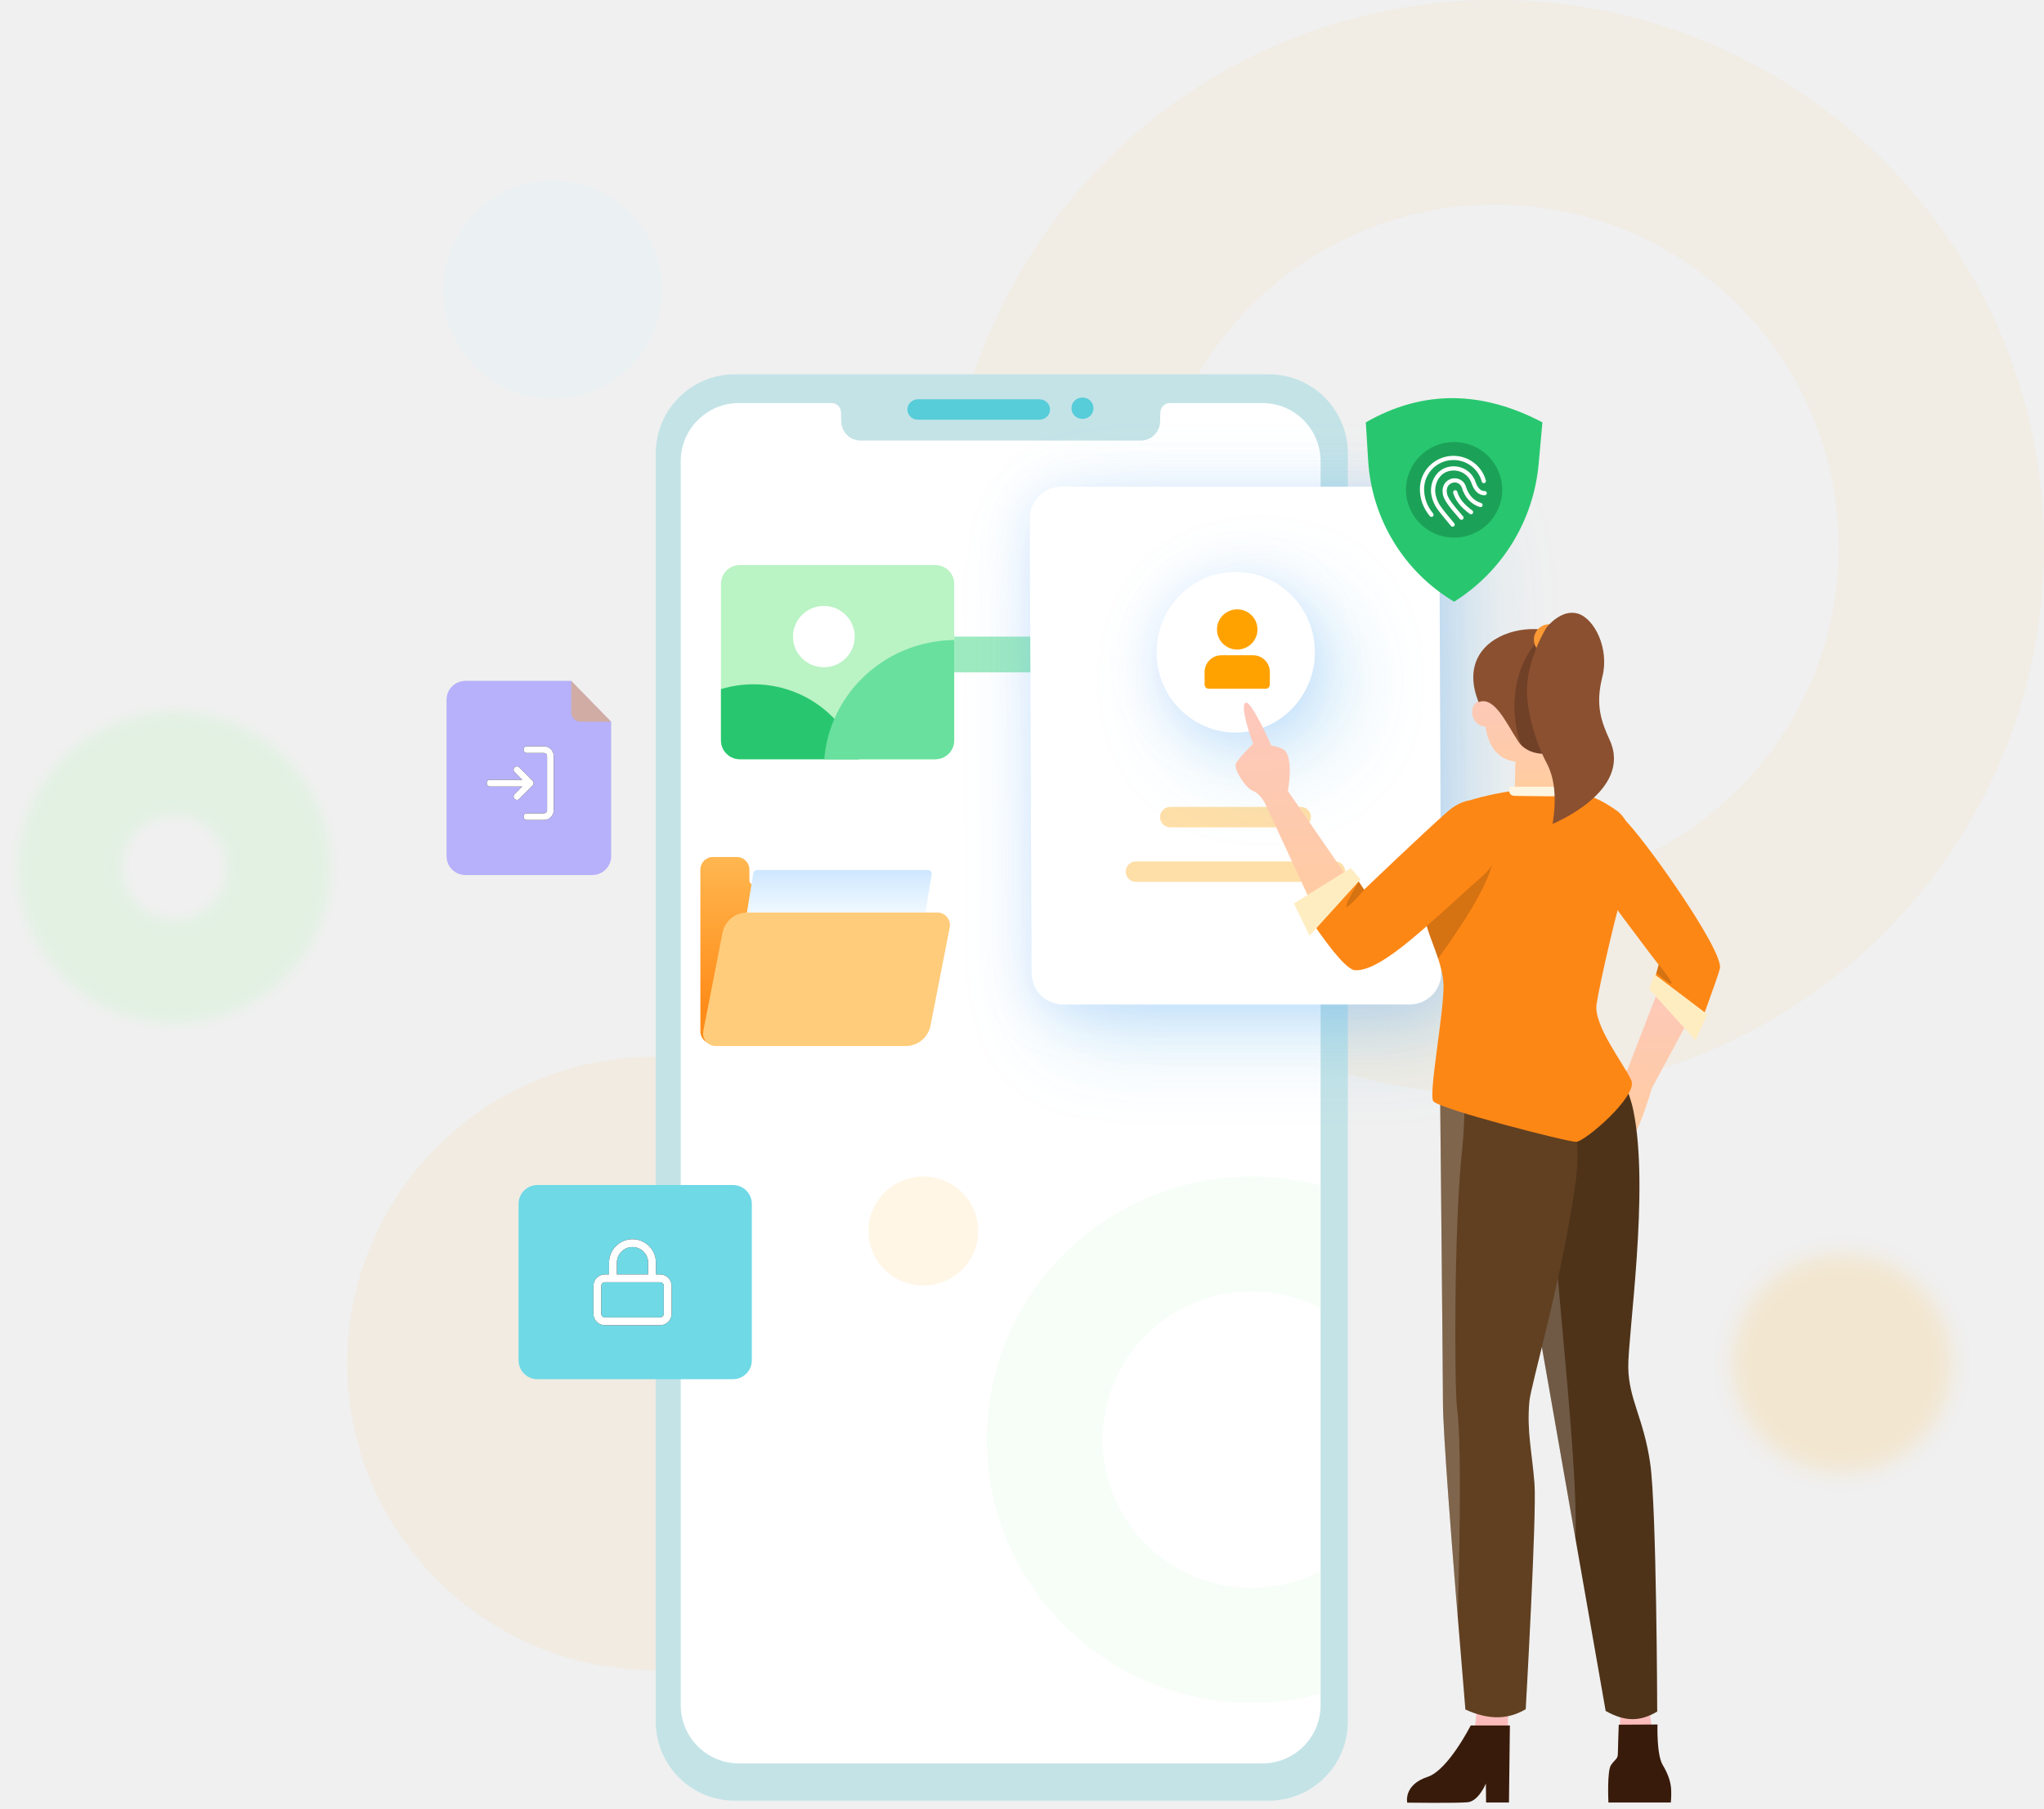
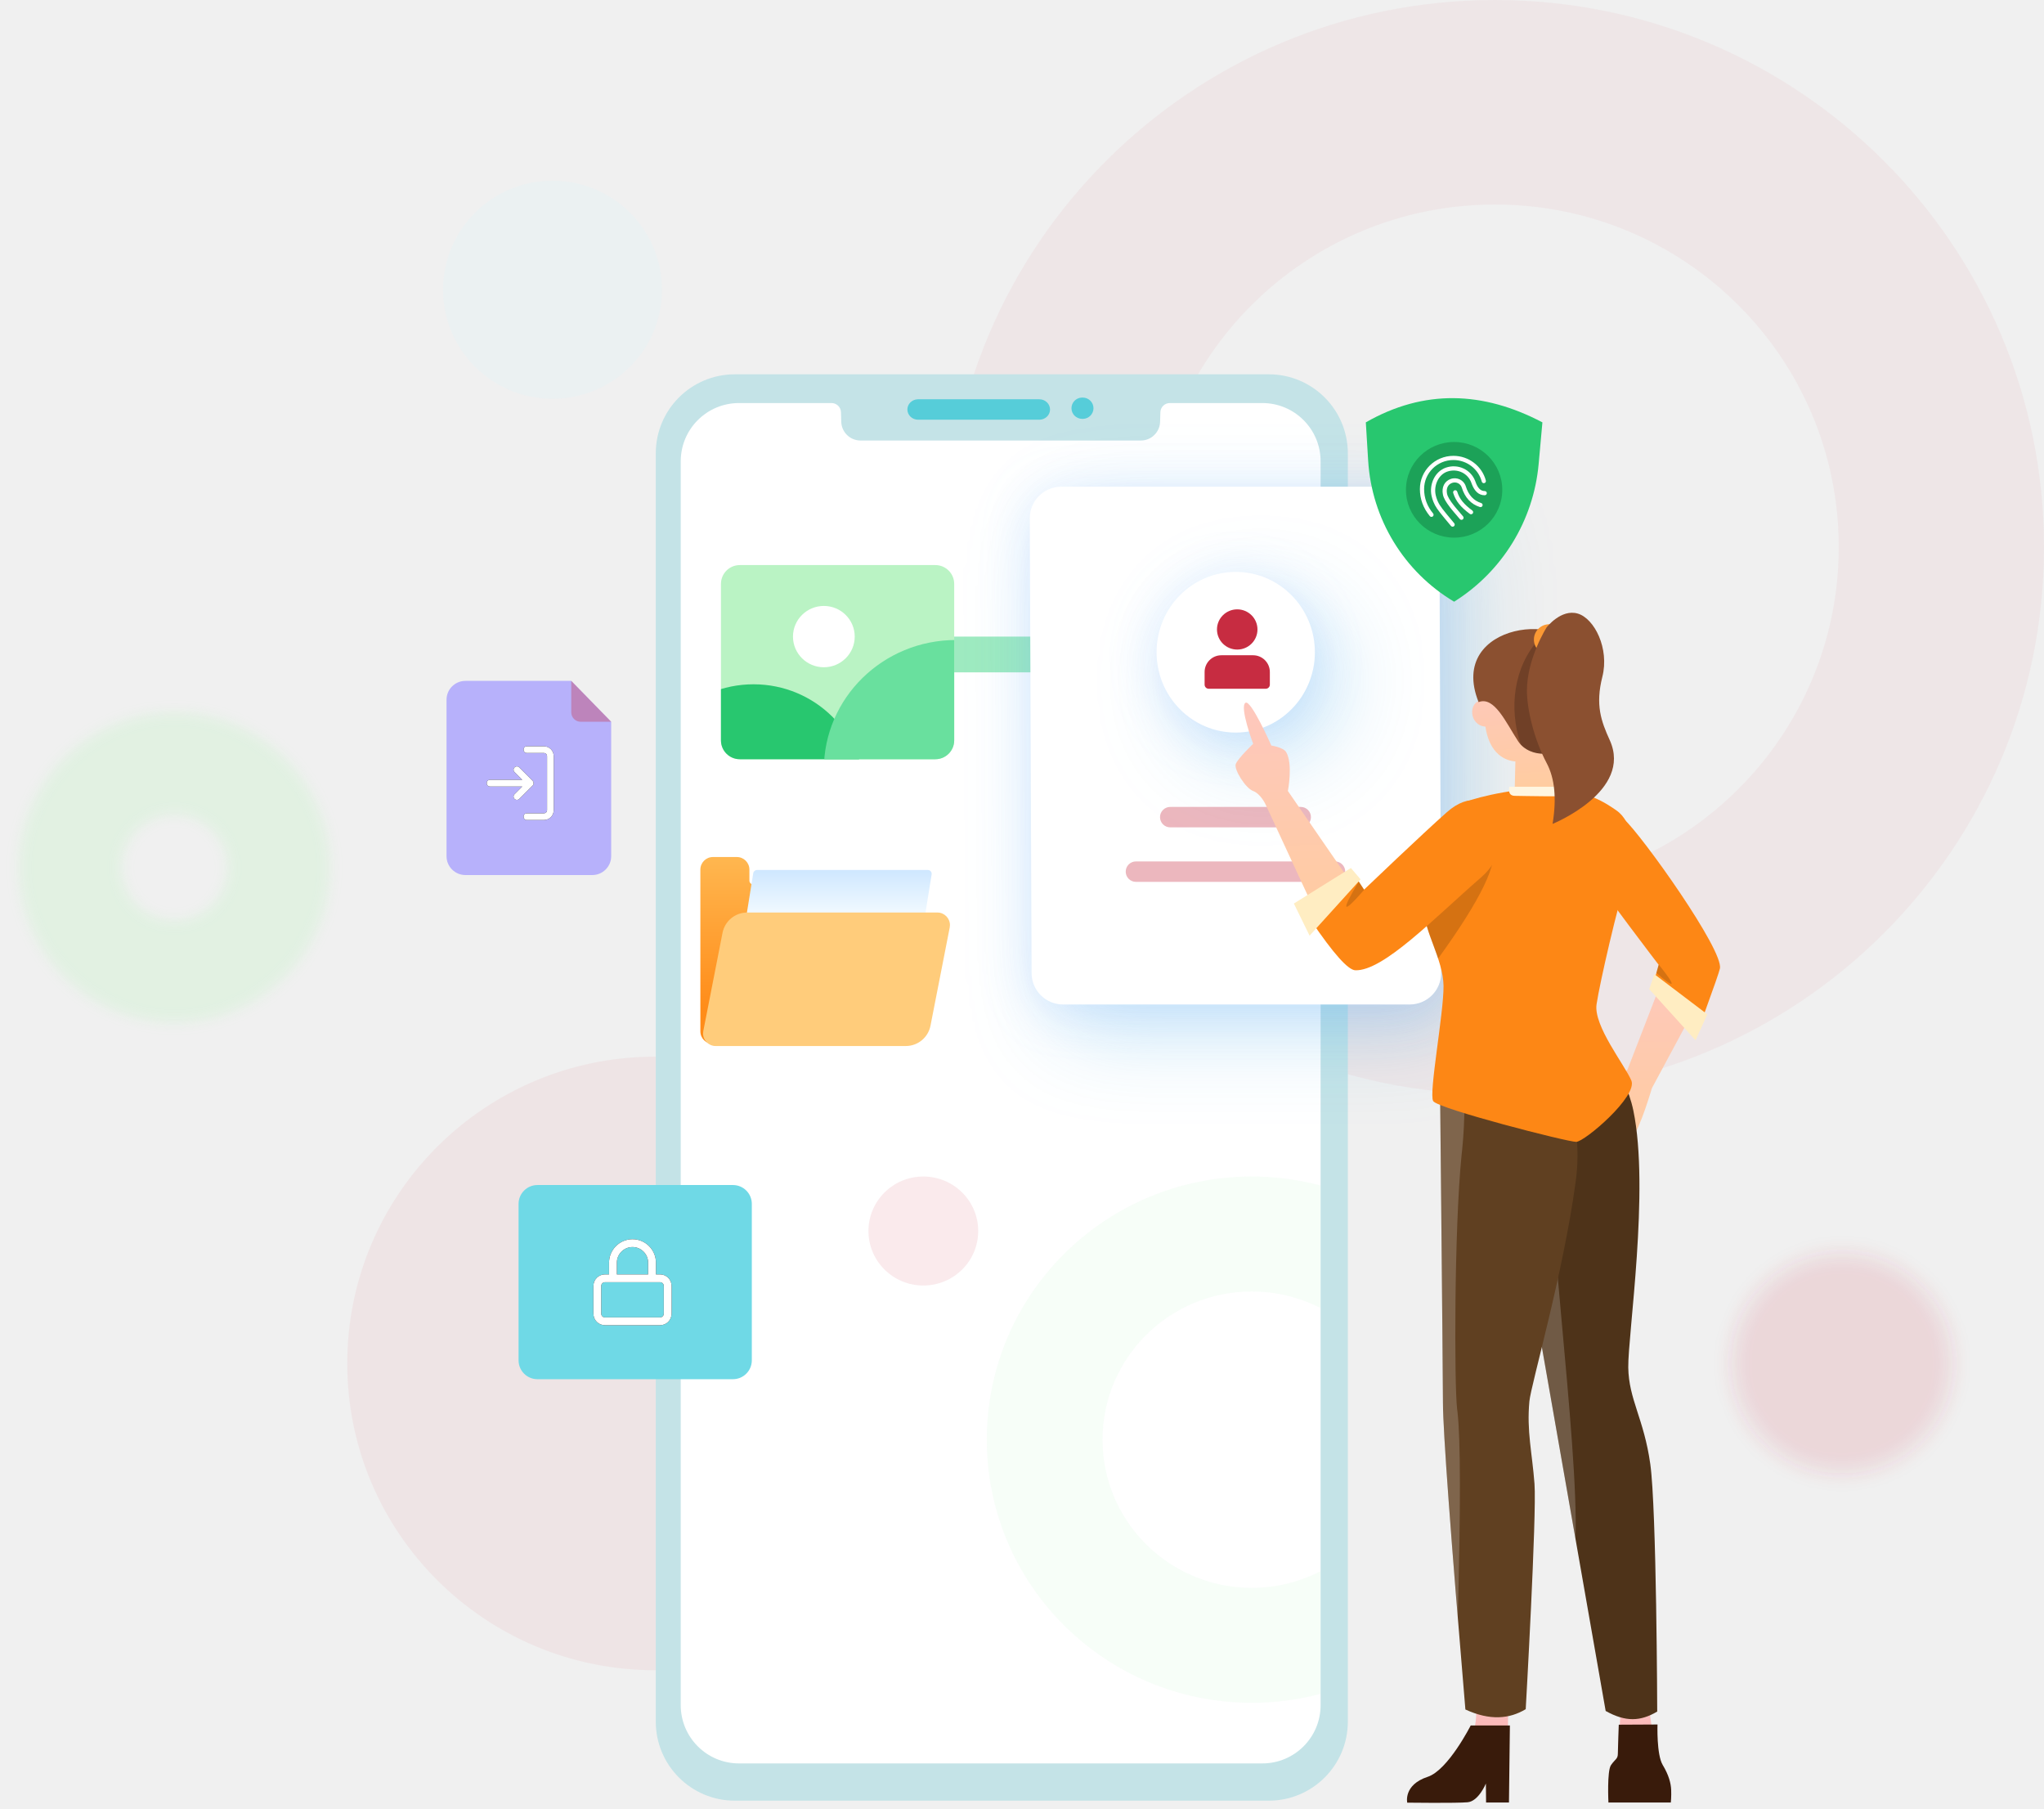
<svg xmlns="http://www.w3.org/2000/svg" xmlns:xlink="http://www.w3.org/1999/xlink" width="650px" height="575px" viewBox="0 0 650 575" version="1.1">
  <defs>
    <filter x="-6.1%" y="-6.1%" width="112.1%" height="112.2%" filterUnits="objectBoundingBox" id="filter-1">
      <feGaussianBlur stdDeviation="2" in="SourceGraphic" />
    </filter>
    <filter x="-12.9%" y="-13.0%" width="125.9%" height="126.0%" filterUnits="objectBoundingBox" id="filter-2">
      <feGaussianBlur stdDeviation="3" in="SourceGraphic" />
    </filter>
    <path d="M18.522,0 L47.957,0 C49.58,-4.62229605e-15 50.908,1.291 50.956,2.913 L51.044,5.956 C51.141,9.274 53.858,11.913 57.176,11.913 L146.307,11.913 C149.625,11.913 152.342,9.274 152.439,5.956 L152.528,2.913 C152.575,1.291 153.903,7.42204646e-16 155.526,0 L184.961,0 C195.191,-1.87911363e-15 203.483,8.293 203.483,18.522 L203.483,413.967 C203.483,424.196 195.191,432.489 184.961,432.489 L18.522,432.489 C8.293,432.489 -5.85268494e-15,424.196 0,413.967 L0,18.522 C2.29997126e-15,8.293 8.293,-1.67360005e-15 18.522,0 Z" id="path-3" />
    <linearGradient x1="50%" y1="81.177%" x2="50%" y2="-34.513%" id="linearGradient-5">
      <stop stop-color="#FF8C19" offset="0%" />
      <stop stop-color="#FFC967" offset="100%" />
    </linearGradient>
    <linearGradient x1="62.11%" y1="31.381%" x2="62.11%" y2="-27.478%" id="linearGradient-6">
      <stop stop-color="#F8FDFF" offset="0%" />
      <stop stop-color="#AAD4FF" offset="100%" />
    </linearGradient>
    <path d="M23.444,4.262 L23.444,21.308 C23.444,23.12 22.058,24.505 20.247,24.505 L14.919,24.505 C14.279,24.505 13.853,24.079 13.853,23.439 C13.853,22.8 14.279,22.374 14.919,22.374 L20.247,22.374 C20.886,22.374 21.312,21.948 21.312,21.308 L21.312,4.262 C21.312,3.622 20.886,3.196 20.247,3.196 L14.919,3.196 C14.279,3.196 13.853,2.77 13.853,2.131 C13.853,1.492 14.279,1.065 14.919,1.065 L20.247,1.065 C22.058,1.065 23.444,2.45 23.444,4.262 Z M16.943,13.211 C17.05,12.998 17.05,12.679 16.943,12.359 C16.837,12.252 16.837,12.146 16.73,12.039 L12.468,7.778 C12.041,7.351 11.402,7.351 10.976,7.778 C10.55,8.204 10.55,8.843 10.976,9.269 L13.427,11.72 L3.197,11.72 C2.557,11.72 2.131,12.146 2.131,12.785 C2.131,13.424 2.557,13.85 3.197,13.85 L13.427,13.85 L10.976,16.301 C10.55,16.727 10.55,17.366 10.976,17.793 C11.189,18.006 11.509,18.112 11.722,18.112 C11.935,18.112 12.255,18.006 12.468,17.793 L16.73,13.531 C16.837,13.424 16.943,13.318 16.943,13.211 Z" id="path-7" />
    <path d="M23.621,12.43 L22.378,12.43 L22.378,8.701 C22.378,4.599 19.021,1.243 14.919,1.243 C10.816,1.243 7.459,4.599 7.459,8.701 L7.459,12.43 L6.216,12.43 C4.103,12.43 2.486,14.046 2.486,16.159 L2.486,24.86 C2.486,26.973 4.103,28.589 6.216,28.589 L23.621,28.589 C25.735,28.589 27.351,26.973 27.351,24.86 L27.351,16.159 C27.351,14.046 25.735,12.43 23.621,12.43 Z M9.946,8.701 C9.946,5.966 12.184,3.729 14.919,3.729 C17.654,3.729 19.892,5.966 19.892,8.701 L19.892,12.43 L9.946,12.43 L9.946,8.701 Z M24.864,24.86 C24.864,25.606 24.367,26.103 23.621,26.103 L6.216,26.103 C5.47,26.103 4.973,25.606 4.973,24.86 L4.973,16.159 C4.973,15.413 5.47,14.916 6.216,14.916 L23.621,14.916 C24.367,14.916 24.864,15.413 24.864,16.159 L24.864,24.86 Z" id="path-9" />
    <path d="M6,0 L68.175,0 C71.489,8.22077476e-15 74.175,2.686 74.175,6 L74.175,55.729 C74.175,59.043 71.489,61.729 68.175,61.729 L6,61.729 C2.686,61.729 4.82055882e-15,59.043 0,55.729 L0,6 C-4.05812251e-16,2.686 2.686,6.08718376e-16 6,0 Z" id="path-11" />
    <path d="M10.04,1.23119728e-13 L120.283,1.23119728e-13 C125.79,1.22108049e-13 130.261,4.453 130.282,9.96 L130.857,154.572 C130.879,160.095 126.42,164.59 120.897,164.612 C120.884,164.612 120.871,164.612 120.858,164.612 L10.615,164.612 C5.107,164.612 0.637,160.159 0.615,154.652 L0.04,10.04 C0.018,4.517 4.477,0.022 10,7.90395561e-05 C10.013,2.63465709e-05 10.027,1.21345806e-13 10.04,1.23119728e-13 Z" id="path-13" />
    <filter x="-29.4%" y="-22.8%" width="171.0%" height="156.5%" filterUnits="objectBoundingBox" id="filter-14">
      <feOffset dx="8" dy="9" in="SourceAlpha" result="shadowOffsetOuter1" />
      <feGaussianBlur stdDeviation="14" in="shadowOffsetOuter1" result="shadowBlurOuter1" />
      <feColorMatrix values="0 0 0 0 0.076   0 0 0 0 0.583   0 0 0 0 0.879  0 0 0 0.229 0" type="matrix" in="shadowBlurOuter1" result="shadowMatrixOuter1" />
      <feOffset dx="0" dy="2" in="SourceAlpha" result="shadowOffsetOuter2" />
      <feGaussianBlur stdDeviation="7.5" in="shadowOffsetOuter2" result="shadowBlurOuter2" />
      <feColorMatrix values="0 0 0 0 0.504   0 0 0 0 0.7   0 0 0 0 1  0 0 0 0.234 0" type="matrix" in="shadowBlurOuter2" result="shadowMatrixOuter2" />
      <feMerge>
        <feMergeNode in="shadowMatrixOuter1" />
        <feMergeNode in="shadowMatrixOuter2" />
      </feMerge>
    </filter>
    <ellipse id="path-15" cx="25.17" cy="25.545" rx="25.17" ry="25.545" />
    <filter x="-76.5%" y="-73.4%" width="284.7%" height="282.0%" filterUnits="objectBoundingBox" id="filter-16">
      <feOffset dx="8" dy="9" in="SourceAlpha" result="shadowOffsetOuter1" />
      <feGaussianBlur stdDeviation="14" in="shadowOffsetOuter1" result="shadowBlurOuter1" />
      <feColorMatrix values="0 0 0 0 0.076   0 0 0 0 0.583   0 0 0 0 0.879  0 0 0 0.229 0" type="matrix" in="shadowBlurOuter1" result="shadowMatrixOuter1" />
      <feOffset dx="0" dy="2" in="SourceAlpha" result="shadowOffsetOuter2" />
      <feGaussianBlur stdDeviation="7.5" in="shadowOffsetOuter2" result="shadowBlurOuter2" />
      <feColorMatrix values="0 0 0 0 0.504   0 0 0 0 0.7   0 0 0 0 1  0 0 0 0.234 0" type="matrix" in="shadowBlurOuter2" result="shadowMatrixOuter2" />
      <feMerge>
        <feMergeNode in="shadowMatrixOuter1" />
        <feMergeNode in="shadowMatrixOuter2" />
      </feMerge>
    </filter>
    <linearGradient x1="47.254%" y1="-28.186%" x2="50%" y2="91.05%" id="linearGradient-17">
      <stop stop-color="#FDC6C6" offset="0%" />
      <stop stop-color="#FFCCA1" offset="100%" />
    </linearGradient>
    <linearGradient x1="45.754%" y1="-28.186%" x2="50%" y2="91.05%" id="linearGradient-18">
      <stop stop-color="#FDC6C6" offset="0%" />
      <stop stop-color="#FAB2B2" offset="100%" />
    </linearGradient>
    <linearGradient x1="44.57%" y1="-28.186%" x2="50%" y2="91.05%" id="linearGradient-19">
      <stop stop-color="#FDC6C6" offset="0%" />
      <stop stop-color="#FAB2B2" offset="100%" />
    </linearGradient>
    <linearGradient x1="44.089%" y1="-28.186%" x2="50%" y2="91.05%" id="linearGradient-20">
      <stop stop-color="#FDC6C6" offset="0%" />
      <stop stop-color="#FFCCA1" offset="100%" />
    </linearGradient>
    <linearGradient x1="47.844%" y1="-28.186%" x2="50%" y2="91.05%" id="linearGradient-21">
      <stop stop-color="#FDC6C6" offset="0%" />
      <stop stop-color="#FFCCA1" offset="100%" />
    </linearGradient>
  </defs>
  <g id="📝-Pages-New" stroke="none" stroke-width="1" fill="none" fill-rule="evenodd">
    <g id="Forgot-Password" transform="translate(-150, -252)">
      <g id="Illustration" transform="translate(156, 252)">
        <g id="Shape">
-           <path d="M469.402,0 C565.83,0 644,77.871 644,173.93 C644,269.988 565.83,347.859 469.402,347.859 C372.974,347.859 294.804,269.988 294.804,173.93 C294.804,77.871 372.974,0 469.402,0 Z M469.402,65.02 C409.022,65.02 360.074,113.781 360.074,173.93 C360.074,234.078 409.022,282.839 469.402,282.839 C529.782,282.839 578.73,234.078 578.73,173.93 C578.73,113.781 529.782,65.02 469.402,65.02 Z" id="Oval" fill="#FFA200" fill-rule="nonzero" opacity="0.053" />
+           <path d="M469.402,0 C565.83,0 644,77.871 644,173.93 C644,269.988 565.83,347.859 469.402,347.859 C372.974,347.859 294.804,269.988 294.804,173.93 C294.804,77.871 372.974,0 469.402,0 Z M469.402,65.02 C409.022,65.02 360.074,113.781 360.074,173.93 C360.074,234.078 409.022,282.839 469.402,282.839 C529.782,282.839 578.73,234.078 578.73,173.93 C578.73,113.781 529.782,65.02 469.402,65.02 Z" id="Oval" fill="#C72C41" fill-rule="nonzero" opacity="0.053" />
          <path d="M49.497,226.488 C76.833,226.488 98.993,248.563 98.993,275.795 C98.993,303.026 76.833,325.102 49.497,325.102 C22.16,325.102 0,303.026 0,275.795 C0,248.563 22.16,226.488 49.497,226.488 Z M49.497,258.998 C40.184,258.998 32.635,266.518 32.635,275.795 C32.635,285.072 40.184,292.592 49.497,292.592 C58.809,292.592 66.358,285.072 66.358,275.795 C66.358,266.518 58.809,258.998 49.497,258.998 Z" id="Oval" fill="#8BF78F" fill-rule="nonzero" opacity="0.141" filter="url(#filter-1)" />
-           <ellipse id="Oval" fill-opacity="0.061" fill="#FFA200" cx="202.338" cy="433.469" rx="97.905" ry="97.531" />
+           <ellipse id="Oval" fill-opacity="0.061" fill="#C72C41" cx="202.338" cy="433.469" rx="97.905" ry="97.531" />
          <ellipse id="Oval" fill="#CEF5FF" opacity="0.141" cx="169.703" cy="92.112" rx="34.811" ry="34.678" />
-           <ellipse id="Oval" fill-opacity="0.136" fill="#FFA200" filter="url(#filter-2)" cx="579.818" cy="433.469" rx="34.811" ry="34.678" />
+           <ellipse id="Oval" fill-opacity="0.136" fill="#C72C41" filter="url(#filter-2)" cx="579.818" cy="433.469" rx="34.811" ry="34.678" />
        </g>
        <g id="File-Organizer" transform="translate(136, 119)">
          <g id="Phone3" transform="translate(66.53949, 0)">
            <path d="M25.137,0 L194.942,0 C208.825,-2.55022564e-15 220.079,11.254 220.079,25.137 L220.079,428.336 C220.079,442.218 208.825,453.473 194.942,453.473 L25.137,453.473 C11.254,453.473 -4.35134254e-14,442.218 -3.10027211e-14,428.336 L-3.10027211e-14,25.137 C-3.62555852e-14,11.254 11.254,2.55022564e-15 25.137,0 Z" id="Rectangle" fill="#C4E3E7" />
            <g id="Group-48" transform="translate(7.937288, 9.138123)">
              <mask id="mask-4" fill="white">
                <use xlink:href="#path-3" />
              </mask>
              <use id="Rectangle" fill="#FFFFFF" xlink:href="#path-3" />
-               <ellipse id="Oval" fill="#FFA200" opacity="0.099" mask="url(#mask-4)" cx="77.146" cy="263.229" rx="17.453" ry="17.328" />
+               <ellipse id="Oval" fill="#C72C41" opacity="0.099" mask="url(#mask-4)" cx="77.146" cy="263.229" rx="17.453" ry="17.328" />
              <path d="M181.591,245.902 C228.13,245.902 265.856,283.358 265.856,329.562 C265.856,375.765 228.13,413.221 181.591,413.221 C135.053,413.221 97.326,375.765 97.326,329.562 C97.326,283.358 135.053,245.902 181.591,245.902 Z M181.591,282.452 C155.385,282.452 134.141,303.544 134.141,329.562 C134.141,355.579 155.385,376.671 181.591,376.671 C207.797,376.671 229.041,355.579 229.041,329.562 C229.041,303.544 207.797,282.452 181.591,282.452 Z" id="Oval" fill="#C8F5D0" opacity="0.141" mask="url(#mask-4)" />
              <path d="M30.473,74.251 L174.542,74.251 C177.682,74.251 180.228,76.796 180.228,79.936 C180.228,83.076 177.682,85.622 174.542,85.622 L30.473,85.622 C27.333,85.622 24.787,83.076 24.787,79.936 C24.787,76.796 27.333,74.251 30.473,74.251 Z" id="Rectangle" fill-opacity="0.642" fill="#68DE9E" mask="url(#mask-4)" />
            </g>
            <path d="M121.969,7.939 C123.851,7.939 125.378,9.393 125.378,11.188 C125.378,12.942 123.919,14.372 122.094,14.435 L121.969,14.437 L83.424,14.437 C81.541,14.437 80.015,12.982 80.015,11.188 C80.015,9.433 81.474,8.004 83.299,7.941 L83.424,7.939 L121.969,7.939 Z" id="Path" fill="#56CDD9" fill-rule="nonzero" />
            <path d="M135.783,7.397 C137.665,7.397 139.192,8.913 139.192,10.782 C139.192,12.609 137.732,14.098 135.908,14.164 L135.783,14.166 L135.604,14.166 C133.721,14.166 132.195,12.651 132.195,10.782 C132.195,8.954 133.654,7.465 135.479,7.4 L135.604,7.397 L135.783,7.397 Z" id="Path" fill="#56CDD9" fill-rule="nonzero" />
          </g>
          <g id="Group-37" transform="translate(80.72003, 152.6991)">
            <path d="M4,0.764 L11.594,0.764 C13.803,0.764 15.594,2.555 15.594,4.764 L15.594,8.266 C15.594,8.94 16.14,9.486 16.813,9.486 L66.823,9.486 C69.032,9.486 70.823,11.277 70.823,13.486 L70.823,56.184 C70.823,58.393 69.032,60.184 66.823,60.184 L4,60.184 C1.791,60.184 2.705415e-16,58.393 0,56.184 L0,4.764 C-2.705415e-16,2.555 1.791,0.764 4,0.764 Z" id="Rectangle" fill="url(#linearGradient-5)" />
            <path d="M18.019,4.891 L72.341,4.891 C73.015,4.891 73.561,5.436 73.561,6.11 C73.561,6.175 73.555,6.239 73.545,6.303 L65.385,57.095 C65.29,57.686 64.78,58.121 64.181,58.121 L9.859,58.121 C9.186,58.121 8.64,57.575 8.64,56.902 C8.64,56.837 8.645,56.772 8.655,56.708 L16.816,5.916 C16.911,5.325 17.421,4.891 18.019,4.891 Z" id="Rectangle" fill="url(#linearGradient-6)" />
            <path d="M79.292,23.178 L73.179,54.392 C72.444,58.146 69.154,60.854 65.328,60.854 L4.859,60.854 C2.65,60.854 0.859,59.064 0.859,56.854 C0.859,56.596 0.884,56.339 0.934,56.086 L7.047,24.871 C7.782,21.117 11.072,18.409 14.898,18.409 L75.367,18.409 C77.576,18.409 79.367,20.2 79.367,22.409 C79.367,22.667 79.342,22.924 79.292,23.178 Z" id="Rectangle" fill="#FFCC7B" />
          </g>
          <g id="Group-28" transform="translate(0, 97.46753)">
            <path d="M6,0 L39.667,0 L39.667,0 L52.359,12.996 L52.359,55.729 C52.359,59.043 49.673,61.729 46.359,61.729 L6,61.729 C2.686,61.729 1.29399067e-15,59.043 0,55.729 L0,6 C-1.29399067e-15,2.686 2.686,6.08718376e-16 6,0 Z" id="Rectangle" fill="#B7B1FB" />
            <g id="Icon" transform="translate(10.65617, 19.72873)">
              <mask id="mask-8" fill="white">
                <use xlink:href="#path-7" />
              </mask>
              <use id="Mask" fill="#000000" fill-rule="nonzero" xlink:href="#path-7" />
              <g id="Group" mask="url(#mask-8)" fill="#FFFFFF">
                <g id="Icon-Color">
                  <rect id="🎨-Icon-Color" x="0" y="0" width="25.575" height="25.57" />
                </g>
              </g>
            </g>
-             <path d="M52.359,12.996 L42.667,12.996 C41.01,12.996 39.667,11.653 39.667,9.996 L39.667,0 L39.667,0 L52.359,12.996 Z" id="Path" fill="#FFA200" fill-rule="nonzero" opacity="0.34" />
+             <path d="M52.359,12.996 L42.667,12.996 C41.01,12.996 39.667,11.653 39.667,9.996 L39.667,0 L39.667,0 L52.359,12.996 Z" id="Path" fill="#C72C41" fill-rule="nonzero" opacity="0.34" />
          </g>
          <g id="Group" transform="translate(22.90704, 257.7475)">
            <path d="M6,0 L68.175,0 C71.489,7.33259634e-15 74.175,2.686 74.175,6 L74.175,55.729 C74.175,59.043 71.489,61.729 68.175,61.729 L6,61.729 C2.686,61.729 4.82055882e-15,59.043 0,55.729 L0,6 C-4.05812251e-16,2.686 2.686,-2.79460044e-16 6,0 Z" id="Rectangle" fill="#6FD9E6" />
            <g transform="translate(21.31234, 15.98131)" id="Icon">
              <mask id="mask-10" fill="white">
                <use xlink:href="#path-9" />
              </mask>
              <use id="Mask" fill="#000000" fill-rule="nonzero" xlink:href="#path-9" />
              <g id="Group" mask="url(#mask-10)" fill="#FFFFFF">
                <g id="Icon-Color">
                  <rect id="🎨-Icon-Color" x="0" y="0" width="29.837" height="29.832" />
                </g>
              </g>
            </g>
          </g>
          <g id="Group-34" transform="translate(87.2649, 60.64646)">
            <mask id="mask-12" fill="white">
              <use xlink:href="#path-11" />
            </mask>
            <use id="Rectangle" fill="#BAF3C4" fill-rule="nonzero" xlink:href="#path-11" />
            <ellipse id="Oval" fill="#FFFFFF" mask="url(#mask-12)" cx="32.724" cy="22.742" rx="9.817" ry="9.747" />
            <ellipse id="Oval" fill="#28C76F" mask="url(#mask-12)" cx="10.363" cy="73.101" rx="35.451" ry="35.197" />
            <ellipse id="Oval" fill="#69E09E" mask="url(#mask-12)" cx="74.721" cy="64.978" rx="41.996" ry="41.153" />
          </g>
          <g id="Group-23" transform="translate(185.4379, 35.7381)">
            <g id="Rectangle">
              <use fill="black" fill-opacity="1" filter="url(#filter-14)" xlink:href="#path-13" />
              <use fill="#FFFFFF" fill-rule="evenodd" xlink:href="#path-13" />
            </g>
-             <path d="M44.7,101.799 L86.198,101.799 C87.992,101.799 89.447,103.254 89.447,105.048 C89.447,106.843 87.992,108.297 86.198,108.297 L44.7,108.297 C42.905,108.297 41.451,106.843 41.451,105.048 C41.451,103.254 42.905,101.799 44.7,101.799 Z" id="Rectangle" fill="#FFA200" fill-rule="nonzero" opacity="0.34" />
-             <path d="M33.792,119.127 L97.106,119.127 C98.9,119.127 100.355,120.582 100.355,122.376 C100.355,124.17 98.9,125.625 97.106,125.625 L33.792,125.625 C31.997,125.625 30.543,124.17 30.543,122.376 C30.543,120.582 31.997,119.127 33.792,119.127 Z" id="Rectangle" fill="#FFA200" fill-rule="nonzero" opacity="0.34" />
+             <path d="M44.7,101.799 L86.198,101.799 C87.992,101.799 89.447,103.254 89.447,105.048 C89.447,106.843 87.992,108.297 86.198,108.297 L44.7,108.297 C42.905,108.297 41.451,106.843 41.451,105.048 C41.451,103.254 42.905,101.799 44.7,101.799 Z" id="Rectangle" fill="#C72C41" fill-rule="nonzero" opacity="0.34" />
+             <path d="M33.792,119.127 L97.106,119.127 C98.9,119.127 100.355,120.582 100.355,122.376 C100.355,124.17 98.9,125.625 97.106,125.625 L33.792,125.625 C31.997,125.625 30.543,124.17 30.543,122.376 C30.543,120.582 31.997,119.127 33.792,119.127 Z" id="Rectangle" fill="#C72C41" fill-rule="nonzero" opacity="0.34" />
            <g id="Icon8" transform="translate(40.36002, 27.07431)">
              <g id="Oval">
                <use fill="black" fill-opacity="1" filter="url(#filter-16)" xlink:href="#path-15" />
                <use fill="#FFFFFF" fill-rule="evenodd" xlink:href="#path-15" />
              </g>
-               <g id="Group-70" transform="translate(15.27136, 11.9127)" fill="#FFA200">
+               <g id="Group-70" transform="translate(15.27136, 11.9127)" fill="#C72C41">
                <path d="M15.42,14.595 C18.362,14.595 20.747,16.98 20.747,19.922 L20.747,23.937 C20.747,24.662 20.16,25.249 19.436,25.249 L1.312,25.249 C0.587,25.249 4.12501135e-12,24.662 4.12470058e-12,23.937 L4.12470058e-12,19.922 C4.12434028e-12,16.98 2.385,14.595 5.327,14.595 L15.42,14.595 Z M10.374,9.84101689e-13 C13.93,9.84101689e-13 16.812,2.862 16.812,6.393 C16.812,9.923 13.93,12.785 10.374,12.785 C6.818,12.785 3.935,9.923 3.935,6.393 C3.935,2.862 6.818,9.84101689e-13 10.374,9.84101689e-13 Z" id="Combined-Shape" />
              </g>
            </g>
          </g>
          <g id="Wom3.5" transform="translate(250.8866, 75.80808)">
            <g id="RArm" transform="translate(108.67, 62.11956)">
              <path d="M16.18,83.5 C16.18,83.5 4.596,96.075 5.402,97.208 C6.208,98.348 12.211,95.304 12.211,95.304 C12.211,95.304 5.18,108.257 6.805,109.143 C8.428,110.03 16.389,107.671 18.731,104.956 C21.072,102.242 24.232,88.977 24.232,88.977 L41.036,53.598 L27.366,49.653 L16.18,83.5 Z" id="Path" fill="url(#linearGradient-17)" transform="translate(23.19889, 79.49308) rotate(2.866471) translate(-23.19889, -79.49308) " />
              <path d="M3.532,19.378 C8.654,27.28 25.898,49.801 25.898,49.801 C25.898,49.801 25.479,51.299 24.642,54.294 L40.488,65.08 C43.49,56.848 45.121,52.154 45.381,50.996 C46.669,45.266 20.635,8.699 14.806,3.415 C5.627,-4.905 -4.297,7.302 3.532,19.378 Z" id="Path" fill="#FD8715" />
              <path d="M30.02,55.78 C30.217,55.398 28.851,53.378 25.924,49.72 L25.18,52.389 C28.209,55.031 29.823,56.161 30.02,55.78 Z" id="Path" fill-opacity="0.16" fill="#000000" />
              <polygon id="Path-70" fill="#FFEDC2" points="24.543 52.787 41.379 65.551 37.627 73.806 22.907 57.55" />
            </g>
            <g id="RLeg" transform="translate(80.353, 132.6765)">
              <polygon id="Path" fill="url(#linearGradient-18)" points="42.233 214.54 41.298 230.358 53.285 230.668 51.032 214.54" />
              <path d="M42.526,220.771 C42.526,220.771 42.863,230.297 40.876,233.623 C38.876,236.949 38.27,239.527 38.182,241.516 C38.087,243.648 38.29,245.58 38.29,245.58 L58.131,245.58 C58.131,245.58 58.627,235.558 57.313,233.668 C55.999,231.778 55.137,231.745 55.137,230.076 C55.127,228.406 54.843,220.834 54.843,220.834 L42.526,220.771 Z" id="Path" fill="#391B0B" transform="translate(48.18969, 233.1756) scale(-1, 1) translate(-48.18969, -233.1756) " />
              <path d="M0,3.356 L31.096,-1.23119728e-13 L31.554,0.422 C33.77,2.518 43.402,12.255 46.169,25.563 C51.394,50.688 44.401,97.093 44.556,107.269 C44.703,117.444 49.547,123.584 51.559,137.971 C53.572,152.359 53.762,216.658 53.762,216.658 C48.426,219.798 43.73,220.023 37.368,216.47 L0,3.356 Z" id="Path" fill="#4E3319" />
              <path d="M27.777,161.771 L8.33198129e-14,3.356 L17.29,1.49 C18.06,56.523 28.812,130.913 27.777,161.771 Z" id="Path" fill-opacity="0.192" fill="#FFFFFF" />
            </g>
            <g id="LLeg" transform="translate(53.82427, 137.0356)">
              <path d="M32.898,208.517 L22.676,208.682 C23.124,215.705 22.038,220.406 19.418,222.785 L19.203,222.971 C14.457,226.92 32.765,225.495 32.765,225.495 L32.898,208.517 Z" id="Path" fill="url(#linearGradient-19)" />
              <path d="M0.716,216.729 L1.01,241.212 L8.289,241.217 L8.352,235.185 C8.352,235.185 10.648,240.809 14.157,241.134 C17.677,241.459 33.359,241.26 33.359,241.26 C33.359,241.26 34.662,235.612 26.856,233.047 C20.363,230.916 13.184,216.729 13.184,216.729 L0.716,216.729 Z" id="Path" fill="#391B0B" transform="translate(17.07846, 229.0246) scale(-1, 1) translate(-17.07846, -229.0246) " />
              <path d="M11.104,1.175 L46.022,0 L46.283,0.48 C47.977,3.67 57.261,22.351 54.395,43.584 C50.371,73.388 40.142,108.327 39.641,113.665 C38.748,123.181 40.534,130.072 41.266,139.901 C41.998,149.73 38.474,211.547 38.474,211.547 C33.292,214.641 27.126,215.249 19.287,211.641 C14.569,155.663 12.193,123.244 12.158,114.385 C12.106,101.097 11.104,1.175 11.104,1.175 Z" id="Path" fill="#604021" />
              <path d="M18.289,33.411 L18.057,35.619 C15.73,58.905 15.748,108.354 16.649,115.98 L16.772,116.963 C17.772,125.569 17.804,147.416 16.87,182.506 L15.653,167.364 C13.347,138.228 12.183,120.568 12.158,114.385 L12.116,107.986 C11.915,82.112 11.104,1.175 11.104,1.175 L18.468,0.927 C19.255,13.704 19.195,24.532 18.289,33.411 Z" id="Path" fill-opacity="0.192" fill="#FFFFFF" />
            </g>
            <g id="Head" transform="translate(75.12274, 3.647605)">
              <path d="M3.12,24.197 C-1.176,24.664 -0.872,32.163 4.358,32.555 C5.427,39.784 9.24,43.229 13.888,43.627 L13.63,54.562 L34.189,54.55 C34.189,54.55 28.4,46.825 28.688,36.25 C28.977,25.674 28.495,15.74 28.495,15.74 L1.866,16.214 L3.12,24.197 Z" id="Path" fill="url(#linearGradient-20)" />
              <path d="M34.653,24.759 C29.649,22.794 25.952,31.254 22.123,37.133 C18.294,43.012 8.374,42.013 7.007,37.133 C1.831,26.444 -2.63,11.911 3.41,10.719 C4.261,-4.73 44.989,-1.083 34.653,24.759 Z" id="Path" fill="#8B5030" transform="translate(18.41901, 21.35847) scale(-1, 1) translate(-18.41901, -21.35847) " />
              <path d="M30.436,4.871 C32.18,6.343 33.294,8.296 33.428,10.719 C39.468,11.911 35.007,26.444 29.831,37.133 C28.56,41.671 19.893,42.853 15.605,38.269 C11.694,26.639 13.365,13.635 21.271,4.873 L21.271,4.873 Z" id="Combined-Shape" fill-opacity="0.199" fill="#000000" />
              <ellipse id="Oval" fill="#FB9934" cx="24.686" cy="4.873" rx="4.909" ry="4.873" />
            </g>
            <g id="Body" transform="translate(60.15703, 54.73855)">
              <path d="M53.256,5.589 C57.843,12.278 65.488,34.983 65.921,40.091 C66.41,45.982 60.048,55.368 59.943,63.897 C59.85,72.428 64.688,98.112 63.234,100.511 C61.792,102.91 20.438,113.533 17.74,113.476 C15.053,113.418 -1.909,98.96 0.219,93.964 C2.359,88.968 12.292,76.552 11.28,69.745 C10.28,62.939 4.471,37.813 1.587,29.262 C-1.286,20.711 -0.328,11.733 5.034,8.053 C7.687,6.232 14.766,1.06 27.373,1.083 C39.98,1.107 52.901,5.07 53.256,5.589 Z" id="Path" fill="#FD8715" transform="translate(32.97393, 57.28004) scale(-1, 1) translate(-32.97393, -57.28004) " />
              <path d="M26.926,0.594 C26.573,2.512 27.17,3.471 28.719,3.471 C31.041,3.471 46.62,3.98 48.73,3.071 C50.137,2.464 50.629,1.639 50.207,0.594 L26.926,0.594 Z" id="Path-68" fill="#FFF6E1" />
              <path d="M6.034,20.057 L6.175,19.987 C14.67,15.777 19.773,15.591 21.483,19.429 C23.694,24.39 17.96,36.312 4.283,55.193 C2.404,49.467 -0.298,44.007 0.027,40.091 C0.278,37.135 2.944,28.285 6.034,20.057 Z" id="Path" fill-opacity="0.16" fill="#000000" />
            </g>
            <g id="LArm" transform="translate(0, 28.55598)">
              <path d="M9.526,32.294 C9.526,32.294 7.996,28.996 5.591,28.104 C3.186,27.212 -0.493,21.301 0.076,19.585 C0.644,17.869 5.62,13.109 5.62,13.109 C5.62,13.109 1.221,1.389 3.17,0.066 C4.891,-1.103 11.405,13.659 11.405,13.659 C11.405,13.659 15.234,14.232 16.118,15.742 C18.345,19.546 16.662,28.104 16.662,28.104 L39.269,60.903 L28.896,74.108 L9.526,32.294 Z" id="Path" fill="url(#linearGradient-21)" />
              <path d="M67.238,34.837 C59.592,41.581 40.89,59.472 40.89,59.472 C40.89,59.472 39.964,58.063 38.111,55.245 L24.126,69.464 C31.159,79.822 35.821,85.037 38.111,85.109 C47.063,85.392 63.102,68.612 78.181,55.51 C91.701,43.762 81.49,22.267 67.238,34.837 Z" id="Path" fill="#FD8715" />
              <path d="M40.946,59.493 C37.448,63.509 35.555,65.298 35.267,64.86 C34.978,64.422 36.297,61.762 39.224,56.88 L40.946,59.493 Z" id="Path" fill-opacity="0.16" fill="#000000" />
              <polygon id="Path-69" fill="#FFEDC2" points="39.786 56.203 23.565 74.108 18.567 63.89 36.7 52.593" />
            </g>
            <path d="M114.094,4.642 C114.094,4.642 109.501,-1.298 104.197,0.261 C98.893,1.819 94.095,11.372 96.373,20.351 C98.64,29.332 96.771,34.454 94.021,40.506 C86.634,56.787 112.208,67.125 112.208,67.125 C110.878,59.082 111.507,52.632 114.094,47.776 C118.091,40.274 120.361,30.653 120.361,24.766 C120.361,14.528 114.094,4.642 114.094,4.642 Z" id="Path" fill="#8B5030" transform="translate(106.5215, 33.56231) scale(-1, 1) translate(-106.5215, -33.56231) " />
          </g>
          <g id="Group-39" transform="translate(292.3374, 7.580808)">
            <path d="M0,7.696 C18.48,-2.876 37.212,-2.25 56.155,7.696 L54.955,20.965 C53.328,38.948 43.384,55.136 28.077,64.715 L28.077,64.715 L28.077,64.715 C12.108,55.202 1.875,38.408 0.742,19.854 L0,7.696 L0,7.696 Z" id="Rectangle" fill="#28C76F" />
            <ellipse id="Oval" fill="#1CA258" cx="28.077" cy="29.143" rx="15.315" ry="15.205" />
            <g id="Group-40" transform="translate(16.59124, 17.73909)" fill="#FFFFFF">
              <path d="M11.268,0.602 C16.139,0.602 20.355,3.862 21.578,8.458 C21.673,8.813 21.459,9.177 21.102,9.271 C20.744,9.365 20.377,9.153 20.283,8.798 C19.214,4.783 15.527,1.932 11.268,1.932 C6.119,1.932 1.946,6.061 1.946,11.152 C1.946,14.026 2.895,16.61 4.806,18.927 C5.04,19.211 4.998,19.63 4.711,19.863 C4.425,20.096 4.003,20.054 3.768,19.769 C1.664,17.217 0.606,14.336 0.606,11.152 C0.606,5.325 5.38,0.602 11.268,0.602 Z" id="Path" />
              <path d="M11.844,3.46 C15.852,3.469 19.112,6.576 19.24,10.5 L19.244,10.723 C19.248,12.917 19.868,14.123 21.056,14.515 C21.407,14.631 21.599,15.008 21.483,15.357 C21.368,15.706 20.99,15.895 20.639,15.779 C18.868,15.194 17.971,13.544 17.908,10.988 L17.905,10.72 C17.897,7.432 15.196,4.799 11.847,4.792 C8.832,4.785 6.267,7.548 5.912,10.64 C5.843,11.242 5.826,11.798 5.86,12.351 L5.897,12.832 C6.044,14.359 6.486,15.618 8.566,21.048 C8.698,21.392 8.525,21.776 8.179,21.906 C7.834,22.035 7.447,21.861 7.315,21.517 L6.203,18.593 C4.878,15.057 4.635,14.095 4.531,12.537 L4.524,12.427 C4.485,11.794 4.504,11.161 4.582,10.483 C5.009,6.768 8.087,3.452 11.844,3.46 Z" id="Path" transform="translate(13.01048, 12.70433) rotate(-19) translate(-13.01048, -12.70433) " />
              <path d="M12.558,7.106 C14.633,7.111 16.346,8.809 16.285,10.862 C16.198,13.82 17.159,16.007 19.175,17.499 C19.472,17.719 19.535,18.136 19.315,18.431 C19.095,18.725 18.676,18.786 18.379,18.566 C15.993,16.801 14.847,14.193 14.947,10.817 C14.985,9.526 13.89,8.44 12.561,8.438 C11.145,8.434 10.1,9.432 9.873,11.211 C9.758,12.116 10.057,13.505 10.724,15.41 L10.838,15.732 C10.934,15.997 11.035,16.269 11.146,16.56 L12.358,19.652 C12.489,19.997 12.315,20.38 11.969,20.509 C11.623,20.637 11.237,20.462 11.106,20.118 L10.134,17.649 L9.893,17.025 C9.78,16.727 9.676,16.448 9.578,16.177 L9.347,15.516 C8.692,13.588 8.404,12.146 8.545,11.039 C8.853,8.618 10.442,7.101 12.558,7.106 Z" id="Path" transform="translate(13.97819, 13.82848) rotate(-19) translate(-13.97819, -13.82848) " />
              <path d="M11.639,11.558 C11.993,11.451 12.367,11.648 12.476,11.999 C13.198,14.34 14.612,16.001 17.272,17.984 C17.568,18.205 17.628,18.622 17.406,18.915 C17.184,19.209 16.764,19.269 16.468,19.048 C13.602,16.911 12.015,15.048 11.194,12.389 C11.086,12.038 11.285,11.666 11.639,11.558 Z" id="Path" />
            </g>
          </g>
        </g>
      </g>
    </g>
  </g>
</svg>
